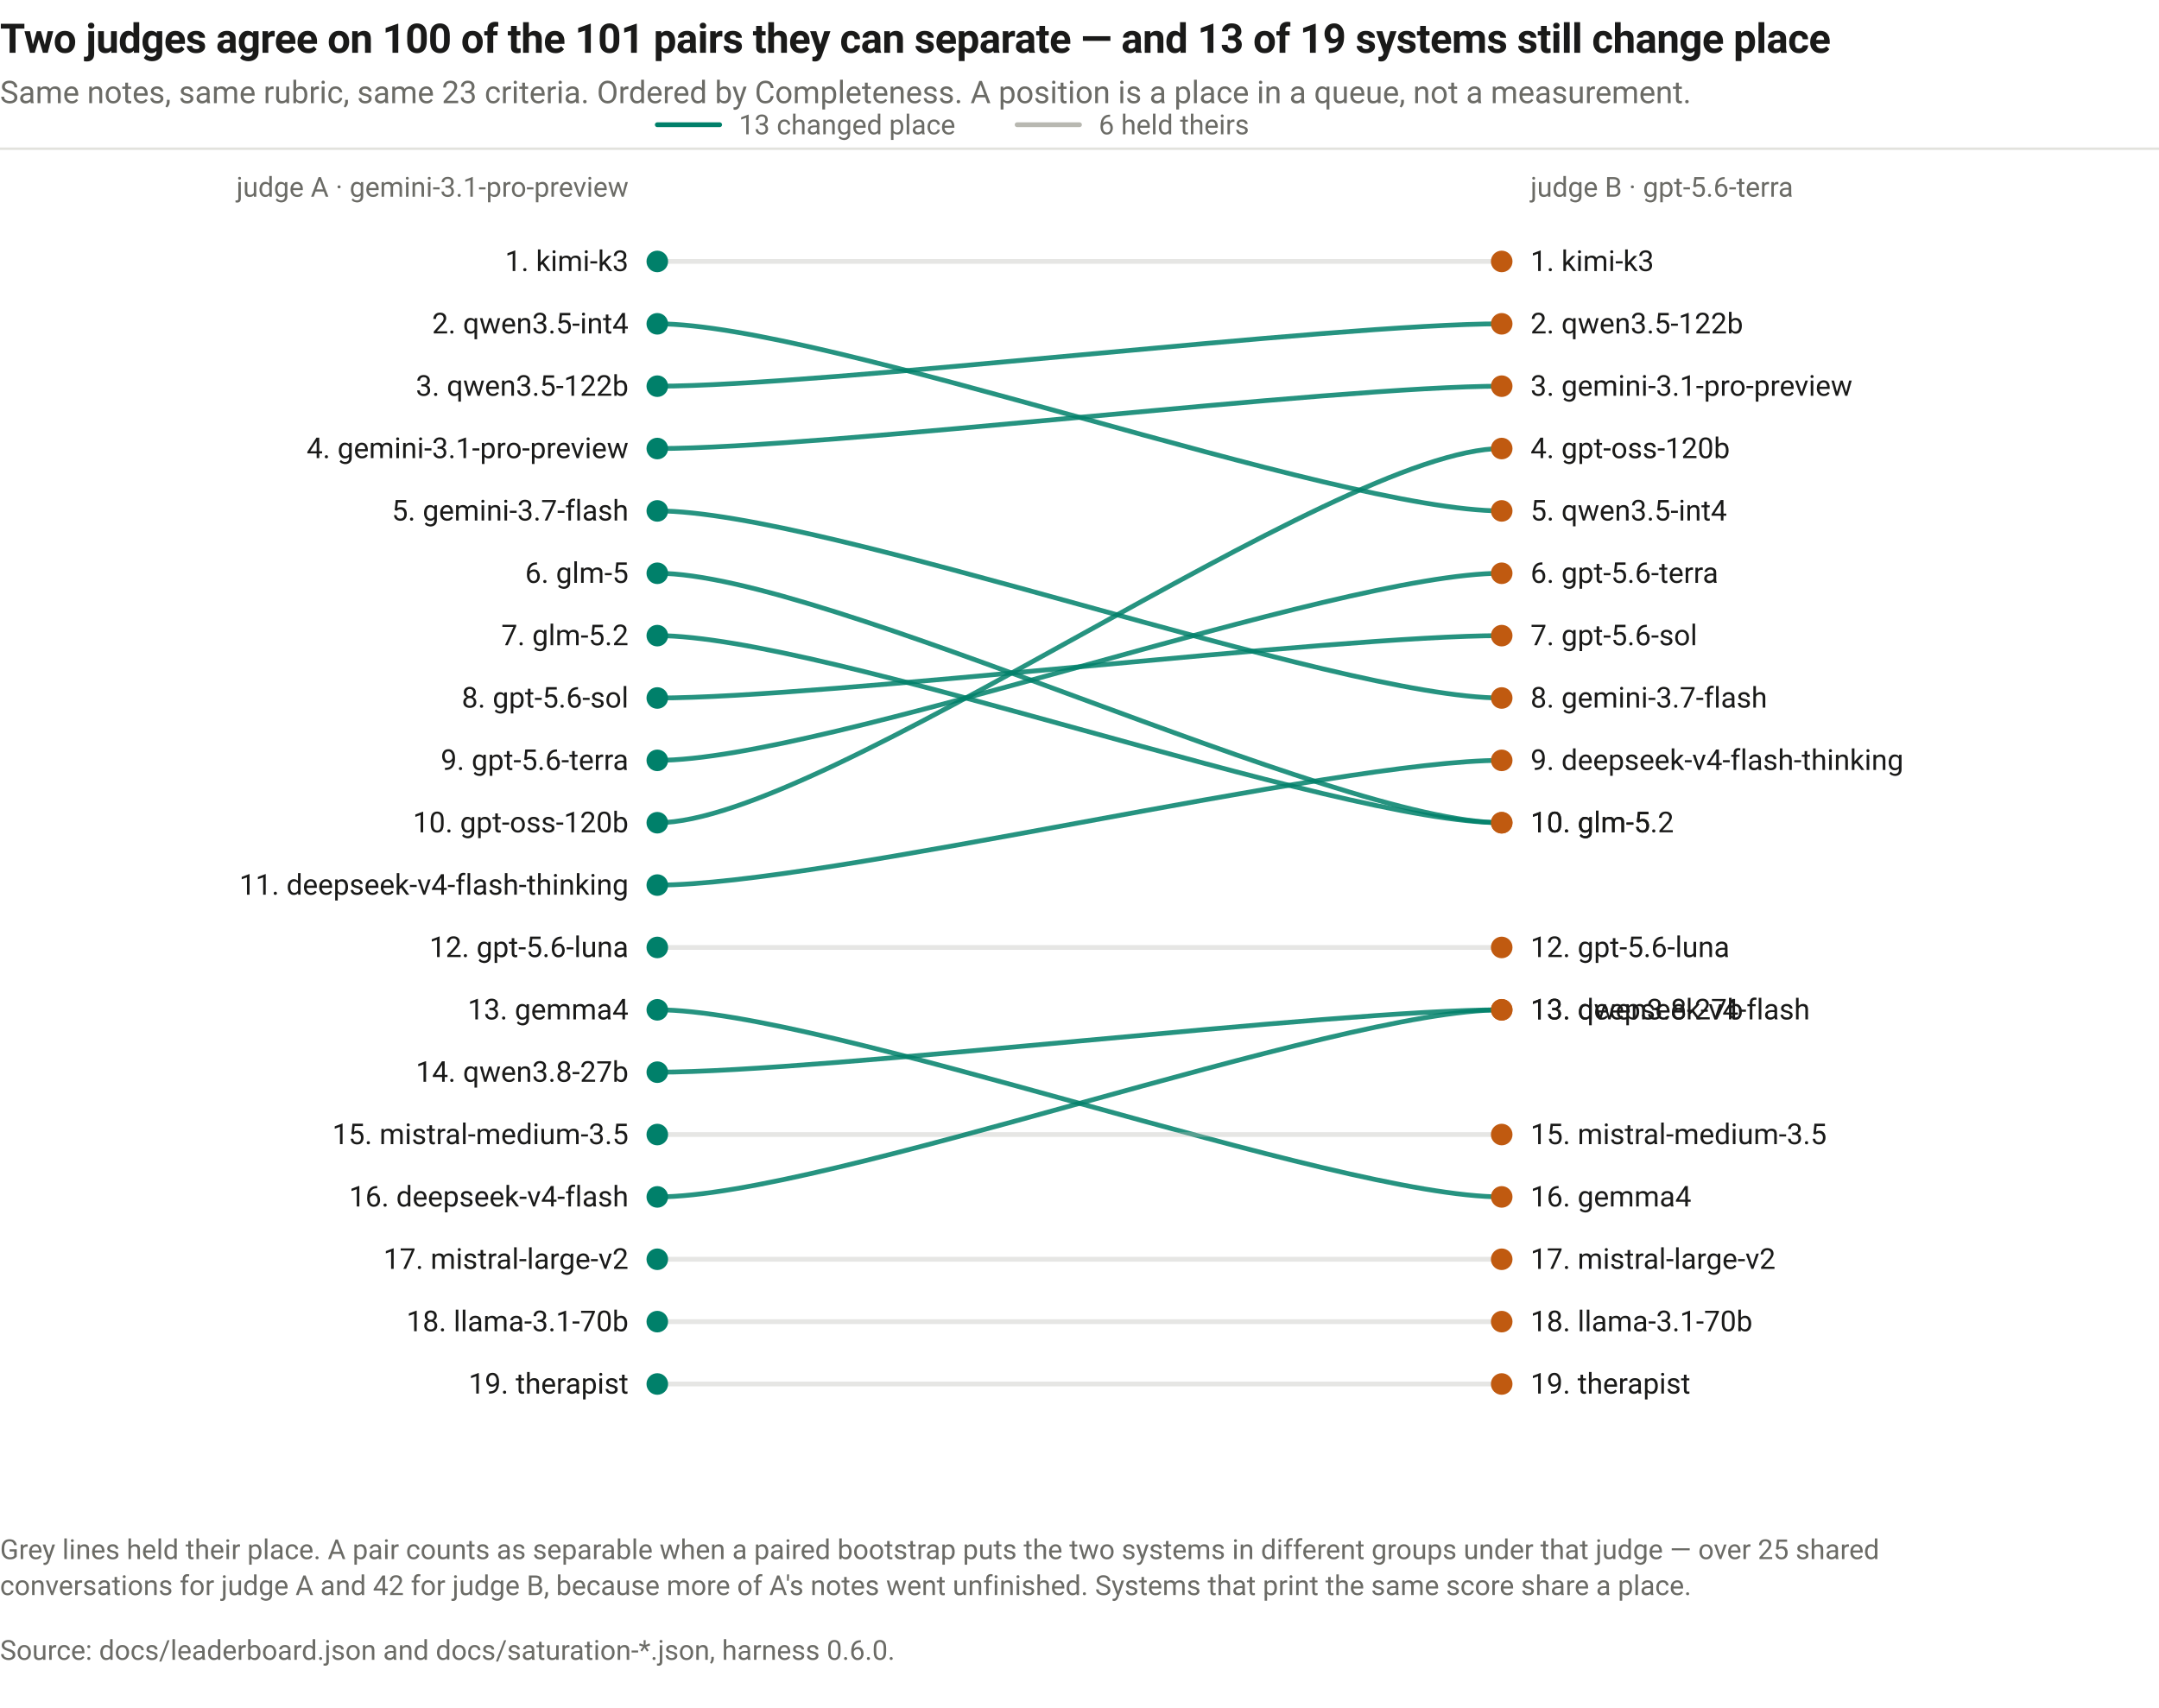
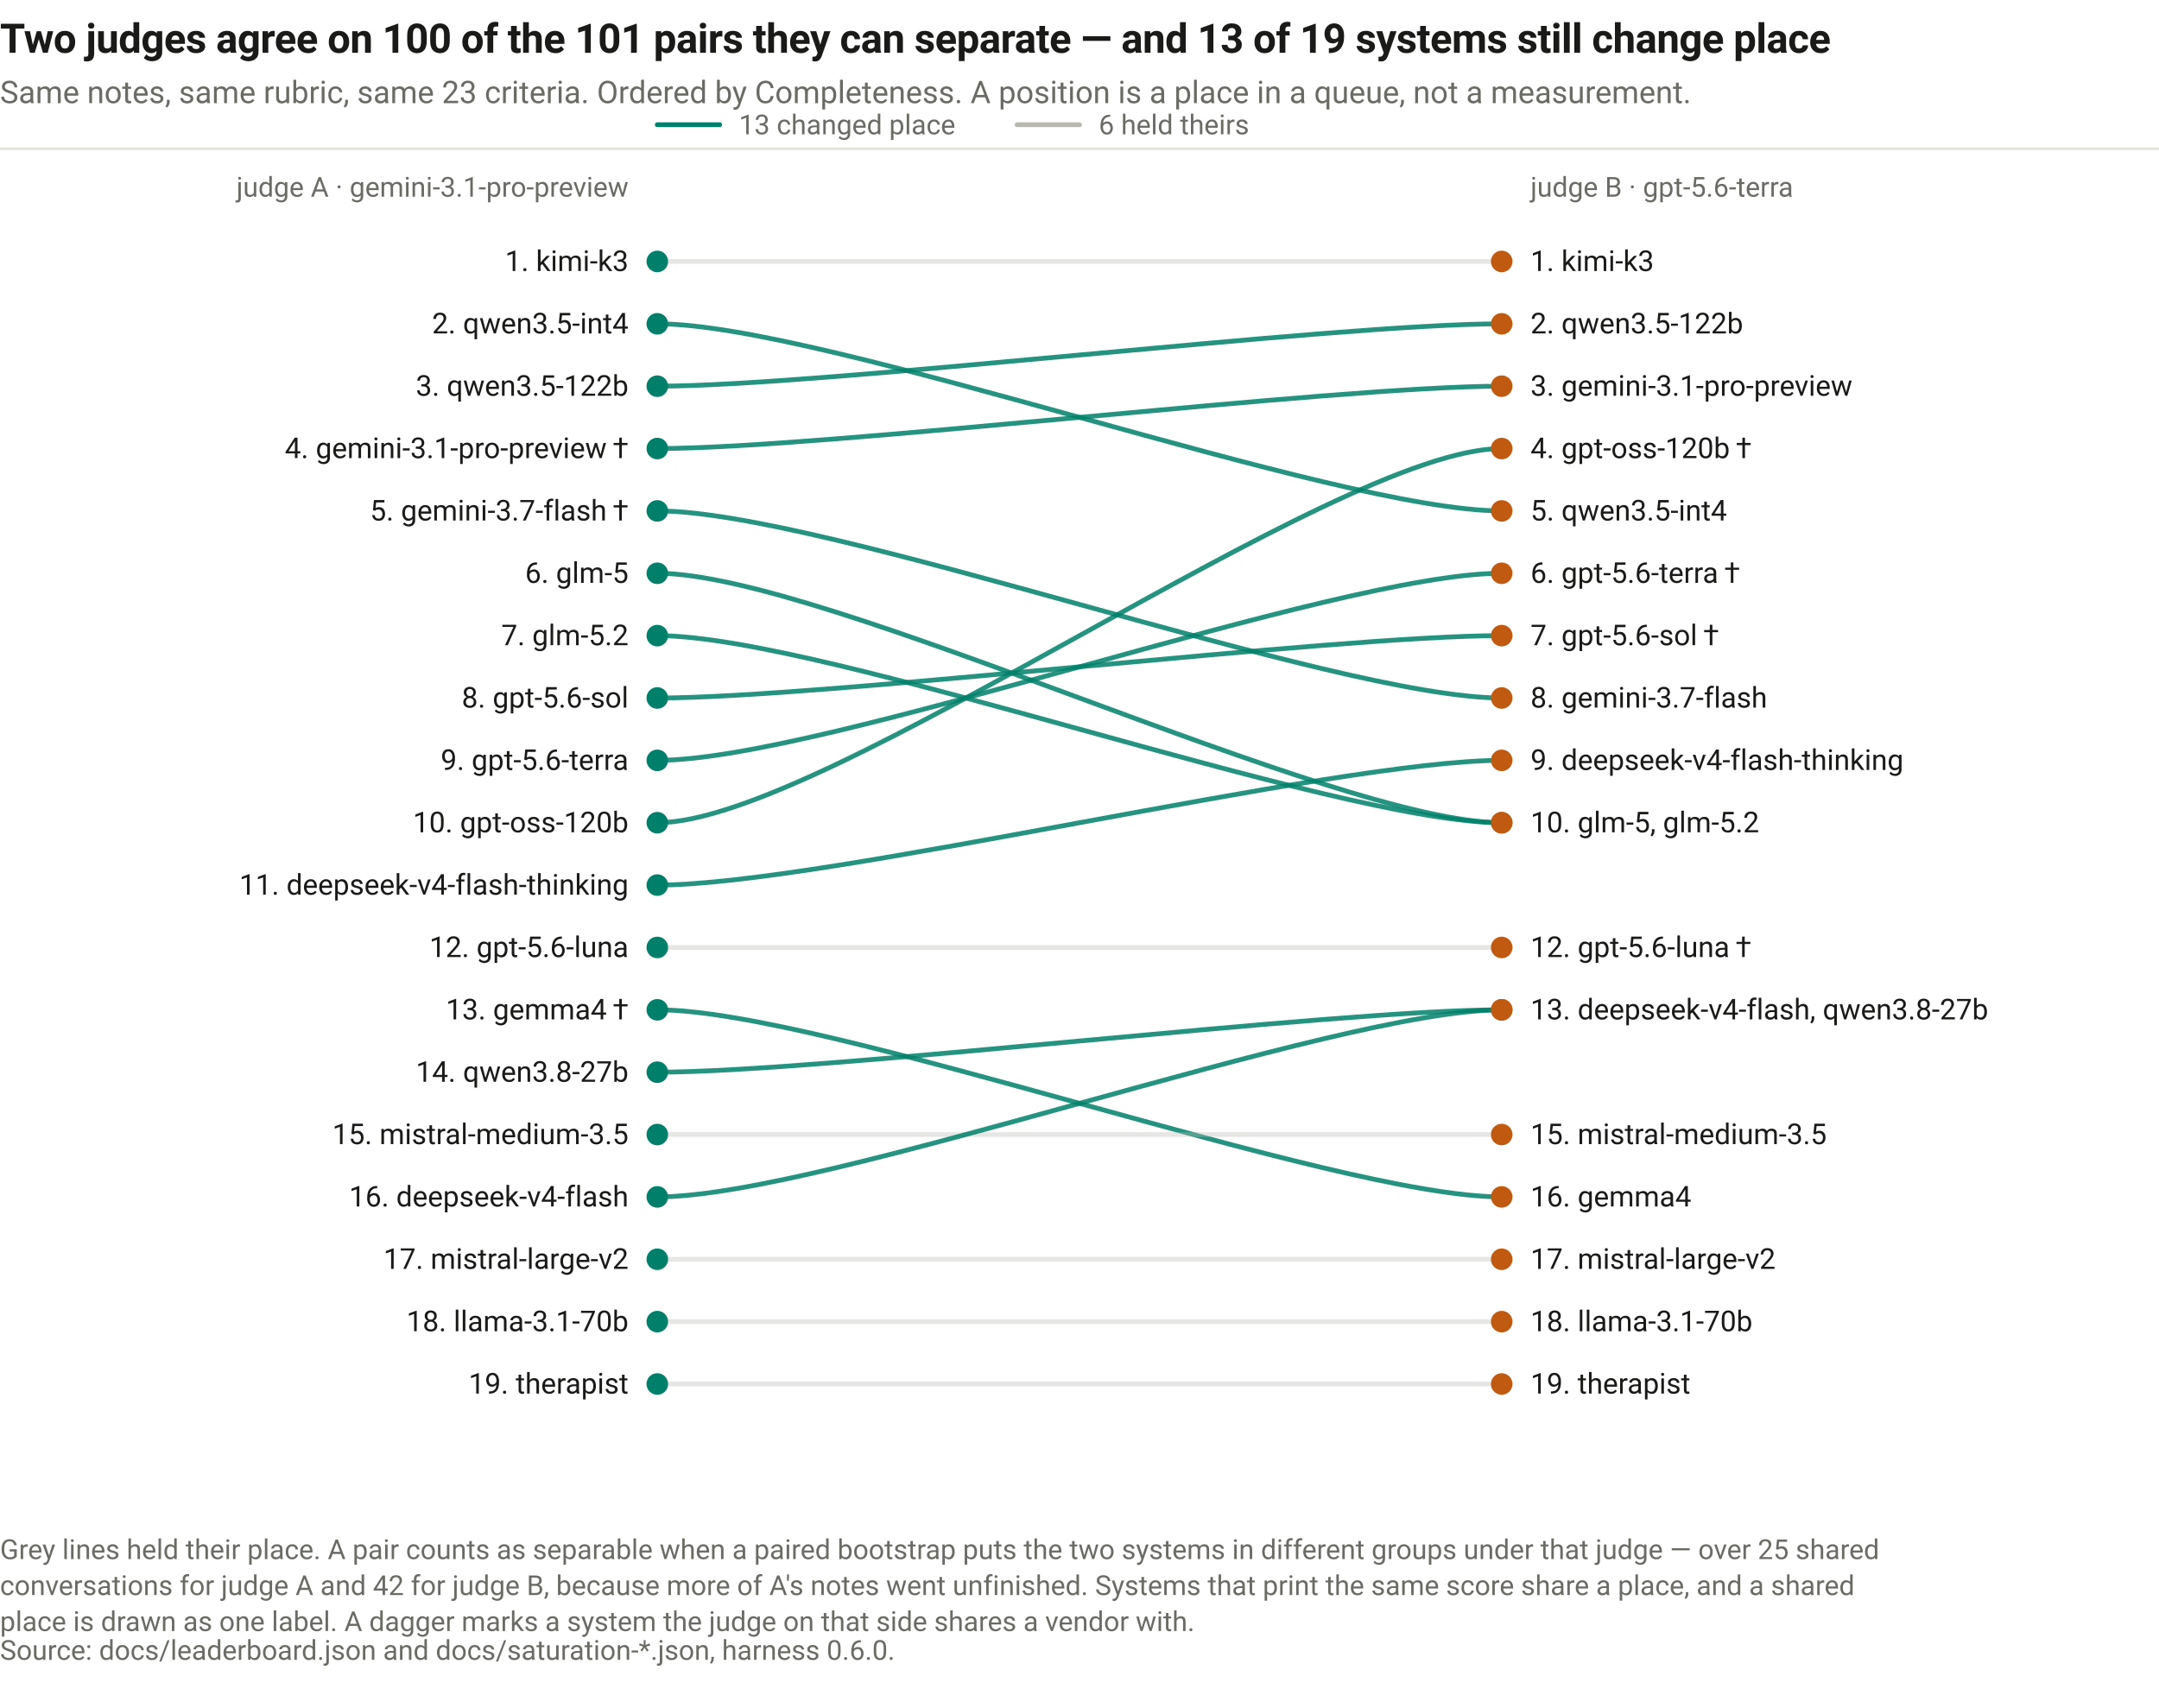
<svg xmlns="http://www.w3.org/2000/svg" class="fig" width="900" height="712" viewBox="0 0 900 712" role="img" aria-label="13 of 19 systems change place">
  <style>
  .fig { font: 13px/1.4 -apple-system, BlinkMacSystemFont, "Segoe UI", Roboto, sans-serif; }
  .fig text { fill: #1a1a19; }
  .fig .muted { fill: #6b6b66; }
  .fig .rule { stroke: #e2e2dd; stroke-width: 1; }
  .fig .title { font-size: 17px; font-weight: 650; letter-spacing: -.01em; }
  .fig .sub { font-size: 13px; fill: #6b6b66; }
  .fig .note { font-size: 11.5px; fill: #6b6b66; }
  .fig .name { font-size: 12px; }
  .fig .value { font-size: 11.5px; fill: #6b6b66; font-variant-numeric: tabular-nums; }
  .fig .a { stroke: #00806a; }
  .fig .b { stroke: #c05a10; }
  .fig .fill-a { fill: #00806a; }
  .fig .fill-b { fill: #c05a10; }
  .fig .flat { stroke: #b8b8b1; }
  .fig .fill-flat { fill: #b8b8b1; }
  .fig .band { fill: #f0f0eb; }
  /* The ring that keeps overlapping marks apart is the *surface*, so it has to
     flip with the theme. Written as a literal it put a white halo on every dot
     in dark mode. */
  .fig .ring { stroke: #fcfcfb; }
  @media (prefers-color-scheme: dark) {
    .fig text { fill: #e8e8e4; }
    .fig .muted, .fig .sub, .fig .note, .fig .value { fill: #9a9a94; }
    .fig .rule { stroke: #2c2e31; }
    .fig .a { stroke: #22a184; }
    .fig .b { stroke: #c9701f; }
    .fig .fill-a { fill: #22a184; }
    .fig .fill-b { fill: #c9701f; }
    .fig .flat { stroke: #55554f; }
    .fig .fill-flat { fill: #55554f; }
    .fig .band { fill: #26282b; }
    .fig .ring { stroke: #1a1a19; }
  }
</style>
  <text class="title" x="0" y="22">Two judges agree on 100 of the 101 pairs they can separate — and 13 of 19 systems still change place</text>
  <text class="sub" x="0" y="43">Same notes, same rubric, same 23 criteria. Ordered by Completeness. A position is a place in a queue, not a measurement.</text>
  <line class="rule" x1="0" y1="62" x2="900" y2="62" />
  <text class="value" x="262" y="82" text-anchor="end">judge A · gemini-3.1-pro-preview</text>
  <text class="value" x="638" y="82">judge B · gpt-5.6-terra</text>
  <line class="a" x1="274" y1="52" x2="300" y2="52" stroke-width="2" stroke-linecap="round" />
  <text class="value" x="308" y="56">13 changed place</text>
  <line class="flat" x1="424" y1="52" x2="450" y2="52" stroke-width="2" stroke-linecap="round" />
  <text class="value" x="458" y="56">6 held theirs</text>
  <g>
    <path class="flat" d="M 274 109.0 C 344 109.0, 556 109.0, 626 109.0" fill="none" stroke-width="2" stroke-opacity="0.35" stroke-linecap="round" />
    <circle cx="274" cy="109.0" r="4.5" class="fill-a" />
    <circle cx="626" cy="109.0" r="4.5" class="fill-b" />
  </g>
  <g>
    <path class="a" d="M 274 135.0 C 344 135.0, 556 213.0, 626 213.0" fill="none" stroke-width="2" stroke-opacity="0.85" stroke-linecap="round" />
    <circle cx="274" cy="135.0" r="4.5" class="fill-a" />
    <circle cx="626" cy="213.0" r="4.5" class="fill-b" />
  </g>
  <g>
    <path class="a" d="M 274 161.0 C 344 161.0, 556 135.0, 626 135.0" fill="none" stroke-width="2" stroke-opacity="0.85" stroke-linecap="round" />
    <circle cx="274" cy="161.0" r="4.5" class="fill-a" />
    <circle cx="626" cy="135.0" r="4.5" class="fill-b" />
  </g>
  <g>
    <path class="a" d="M 274 187.0 C 344 187.0, 556 161.0, 626 161.0" fill="none" stroke-width="2" stroke-opacity="0.85" stroke-linecap="round" />
    <circle cx="274" cy="187.0" r="4.5" class="fill-a" />
    <circle cx="626" cy="161.0" r="4.5" class="fill-b" />
  </g>
  <g>
    <path class="a" d="M 274 213.0 C 344 213.0, 556 291.0, 626 291.0" fill="none" stroke-width="2" stroke-opacity="0.85" stroke-linecap="round" />
    <circle cx="274" cy="213.0" r="4.5" class="fill-a" />
    <circle cx="626" cy="291.0" r="4.5" class="fill-b" />
  </g>
  <g>
    <path class="a" d="M 274 239.0 C 344 239.0, 556 343.0, 626 343.0" fill="none" stroke-width="2" stroke-opacity="0.85" stroke-linecap="round" />
    <circle cx="274" cy="239.0" r="4.5" class="fill-a" />
    <circle cx="626" cy="343.0" r="4.5" class="fill-b" />
  </g>
  <g>
    <path class="a" d="M 274 265.0 C 344 265.0, 556 343.0, 626 343.0" fill="none" stroke-width="2" stroke-opacity="0.85" stroke-linecap="round" />
    <circle cx="274" cy="265.0" r="4.5" class="fill-a" />
    <circle cx="626" cy="343.0" r="4.5" class="fill-b" />
  </g>
  <g>
    <path class="a" d="M 274 291.0 C 344 291.0, 556 265.0, 626 265.0" fill="none" stroke-width="2" stroke-opacity="0.85" stroke-linecap="round" />
    <circle cx="274" cy="291.0" r="4.5" class="fill-a" />
    <circle cx="626" cy="265.0" r="4.5" class="fill-b" />
  </g>
  <g>
    <path class="a" d="M 274 317.0 C 344 317.0, 556 239.0, 626 239.0" fill="none" stroke-width="2" stroke-opacity="0.85" stroke-linecap="round" />
    <circle cx="274" cy="317.0" r="4.5" class="fill-a" />
    <circle cx="626" cy="239.0" r="4.5" class="fill-b" />
  </g>
  <g>
    <path class="a" d="M 274 343.0 C 344 343.0, 556 187.0, 626 187.0" fill="none" stroke-width="2" stroke-opacity="0.85" stroke-linecap="round" />
    <circle cx="274" cy="343.0" r="4.5" class="fill-a" />
    <circle cx="626" cy="187.0" r="4.5" class="fill-b" />
  </g>
  <g>
    <path class="a" d="M 274 369.0 C 344 369.0, 556 317.0, 626 317.0" fill="none" stroke-width="2" stroke-opacity="0.85" stroke-linecap="round" />
    <circle cx="274" cy="369.0" r="4.5" class="fill-a" />
    <circle cx="626" cy="317.0" r="4.5" class="fill-b" />
  </g>
  <g>
    <path class="flat" d="M 274 395.0 C 344 395.0, 556 395.0, 626 395.0" fill="none" stroke-width="2" stroke-opacity="0.35" stroke-linecap="round" />
    <circle cx="274" cy="395.0" r="4.5" class="fill-a" />
    <circle cx="626" cy="395.0" r="4.5" class="fill-b" />
  </g>
  <g>
    <path class="a" d="M 274 421.0 C 344 421.0, 556 499.0, 626 499.0" fill="none" stroke-width="2" stroke-opacity="0.85" stroke-linecap="round" />
    <circle cx="274" cy="421.0" r="4.5" class="fill-a" />
    <circle cx="626" cy="499.0" r="4.5" class="fill-b" />
  </g>
  <g>
    <path class="a" d="M 274 447.0 C 344 447.0, 556 421.0, 626 421.0" fill="none" stroke-width="2" stroke-opacity="0.85" stroke-linecap="round" />
    <circle cx="274" cy="447.0" r="4.5" class="fill-a" />
    <circle cx="626" cy="421.0" r="4.5" class="fill-b" />
  </g>
  <g>
    <path class="flat" d="M 274 473.0 C 344 473.0, 556 473.0, 626 473.0" fill="none" stroke-width="2" stroke-opacity="0.35" stroke-linecap="round" />
    <circle cx="274" cy="473.0" r="4.5" class="fill-a" />
    <circle cx="626" cy="473.0" r="4.5" class="fill-b" />
  </g>
  <g>
    <path class="a" d="M 274 499.0 C 344 499.0, 556 421.0, 626 421.0" fill="none" stroke-width="2" stroke-opacity="0.85" stroke-linecap="round" />
    <circle cx="274" cy="499.0" r="4.5" class="fill-a" />
    <circle cx="626" cy="421.0" r="4.5" class="fill-b" />
  </g>
  <g>
    <path class="flat" d="M 274 525.0 C 344 525.0, 556 525.0, 626 525.0" fill="none" stroke-width="2" stroke-opacity="0.35" stroke-linecap="round" />
    <circle cx="274" cy="525.0" r="4.5" class="fill-a" />
    <circle cx="626" cy="525.0" r="4.5" class="fill-b" />
  </g>
  <g>
    <path class="flat" d="M 274 551.0 C 344 551.0, 556 551.0, 626 551.0" fill="none" stroke-width="2" stroke-opacity="0.35" stroke-linecap="round" />
    <circle cx="274" cy="551.0" r="4.5" class="fill-a" />
    <circle cx="626" cy="551.0" r="4.5" class="fill-b" />
  </g>
  <g>
    <path class="flat" d="M 274 577.0 C 344 577.0, 556 577.0, 626 577.0" fill="none" stroke-width="2" stroke-opacity="0.35" stroke-linecap="round" />
    <circle cx="274" cy="577.0" r="4.5" class="fill-a" />
    <circle cx="626" cy="577.0" r="4.5" class="fill-b" />
  </g>
  <text class="name" x="262" y="113.0" text-anchor="end">1. kimi-k3</text>
  <text class="name" x="262" y="139.0" text-anchor="end">2. qwen3.5-int4</text>
  <text class="name" x="262" y="165.0" text-anchor="end">3. qwen3.5-122b</text>
-   <text class="name" x="262" y="191.0" text-anchor="end">4. gemini-3.1-pro-preview</text>
-   <text class="name" x="262" y="217.0" text-anchor="end">5. gemini-3.7-flash</text>
+   <text class="name" x="262" y="191.0" text-anchor="end">4. gemini-3.1-pro-preview †</text>
+   <text class="name" x="262" y="217.0" text-anchor="end">5. gemini-3.7-flash †</text>
  <text class="name" x="262" y="243.0" text-anchor="end">6. glm-5</text>
  <text class="name" x="262" y="269.0" text-anchor="end">7. glm-5.2</text>
  <text class="name" x="262" y="295.0" text-anchor="end">8. gpt-5.6-sol</text>
  <text class="name" x="262" y="321.0" text-anchor="end">9. gpt-5.6-terra</text>
  <text class="name" x="262" y="347.0" text-anchor="end">10. gpt-oss-120b</text>
  <text class="name" x="262" y="373.0" text-anchor="end">11. deepseek-v4-flash-thinking</text>
  <text class="name" x="262" y="399.0" text-anchor="end">12. gpt-5.6-luna</text>
-   <text class="name" x="262" y="425.0" text-anchor="end">13. gemma4</text>
+   <text class="name" x="262" y="425.0" text-anchor="end">13. gemma4 †</text>
  <text class="name" x="262" y="451.0" text-anchor="end">14. qwen3.8-27b</text>
  <text class="name" x="262" y="477.0" text-anchor="end">15. mistral-medium-3.5</text>
  <text class="name" x="262" y="503.0" text-anchor="end">16. deepseek-v4-flash</text>
  <text class="name" x="262" y="529.0" text-anchor="end">17. mistral-large-v2</text>
  <text class="name" x="262" y="555.0" text-anchor="end">18. llama-3.1-70b</text>
  <text class="name" x="262" y="581.0" text-anchor="end">19. therapist</text>
  <text class="name" x="638" y="113.0">1. kimi-k3</text>
  <text class="name" x="638" y="139.0">2. qwen3.5-122b</text>
  <text class="name" x="638" y="165.0">3. gemini-3.1-pro-preview</text>
-   <text class="name" x="638" y="191.0">4. gpt-oss-120b</text>
+   <text class="name" x="638" y="191.0">4. gpt-oss-120b †</text>
  <text class="name" x="638" y="217.0">5. qwen3.5-int4</text>
-   <text class="name" x="638" y="243.0">6. gpt-5.6-terra</text>
-   <text class="name" x="638" y="269.0">7. gpt-5.6-sol</text>
+   <text class="name" x="638" y="243.0">6. gpt-5.6-terra †</text>
+   <text class="name" x="638" y="269.0">7. gpt-5.6-sol †</text>
  <text class="name" x="638" y="295.0">8. gemini-3.7-flash</text>
  <text class="name" x="638" y="321.0">9. deepseek-v4-flash-thinking</text>
-   <text class="name" x="638" y="347.0">10. glm-5</text>
-   <text class="name" x="638" y="347.0">10. glm-5.2</text>
-   <text class="name" x="638" y="399.0">12. gpt-5.6-luna</text>
-   <text class="name" x="638" y="425.0">13. deepseek-v4-flash</text>
-   <text class="name" x="638" y="425.0">13. qwen3.8-27b</text>
+   <text class="name" x="638" y="347.0">10. glm-5, glm-5.2</text>
+   <text class="name" x="638" y="399.0">12. gpt-5.6-luna †</text>
+   <text class="name" x="638" y="425.0">13. deepseek-v4-flash, qwen3.8-27b</text>
  <text class="name" x="638" y="477.0">15. mistral-medium-3.5</text>
  <text class="name" x="638" y="503.0">16. gemma4</text>
  <text class="name" x="638" y="529.0">17. mistral-large-v2</text>
  <text class="name" x="638" y="555.0">18. llama-3.1-70b</text>
  <text class="name" x="638" y="581.0">19. therapist</text>
  <text class="note" x="0" y="650">Grey lines held their place. A pair counts as separable when a paired bootstrap puts the two systems in different groups under that judge — over 25 shared</text>
-   <text class="note" x="0" y="665">conversations for judge A and 42 for judge B, because more of A's notes went unfinished. Systems that print the same score share a place.</text>
+   <text class="note" x="0" y="665">conversations for judge A and 42 for judge B, because more of A's notes went unfinished. Systems that print the same score share a place, and a shared</text>
+   <text class="note" x="0" y="680">place is drawn as one label. A dagger marks a system the judge on that side shares a vendor with.</text>
  <text class="note" x="0" y="692">Source: docs/leaderboard.json and docs/saturation-*.json, harness 0.6.0.</text>
</svg>
